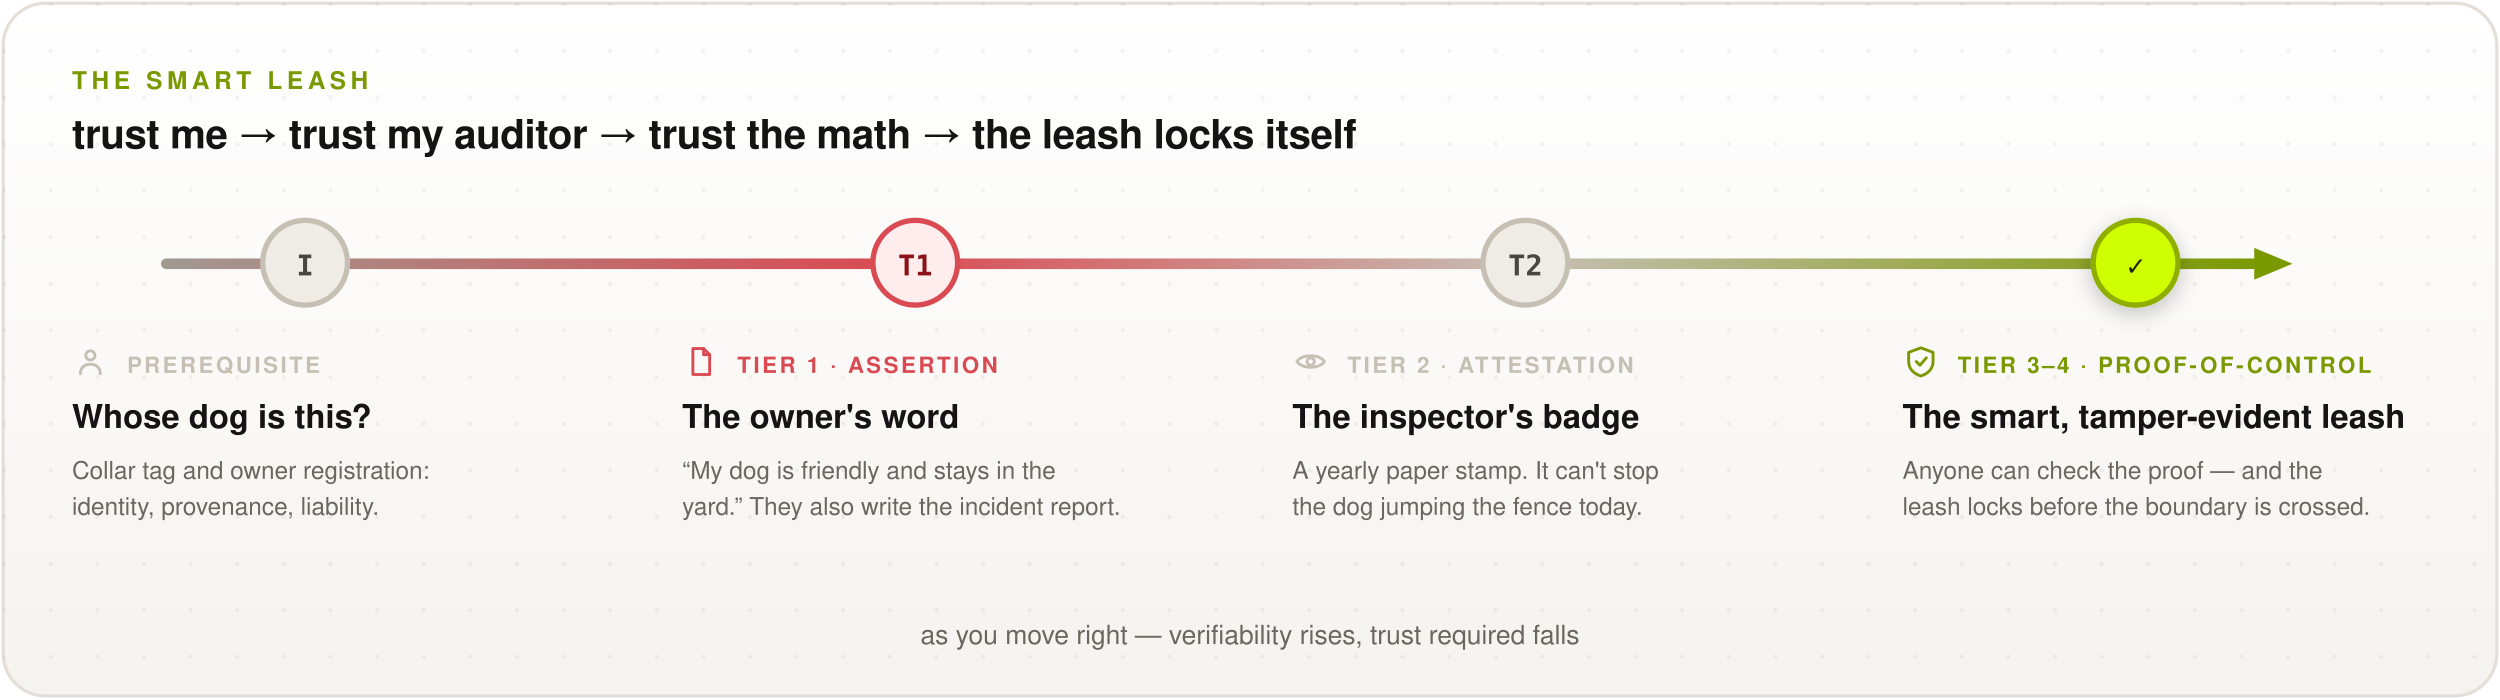
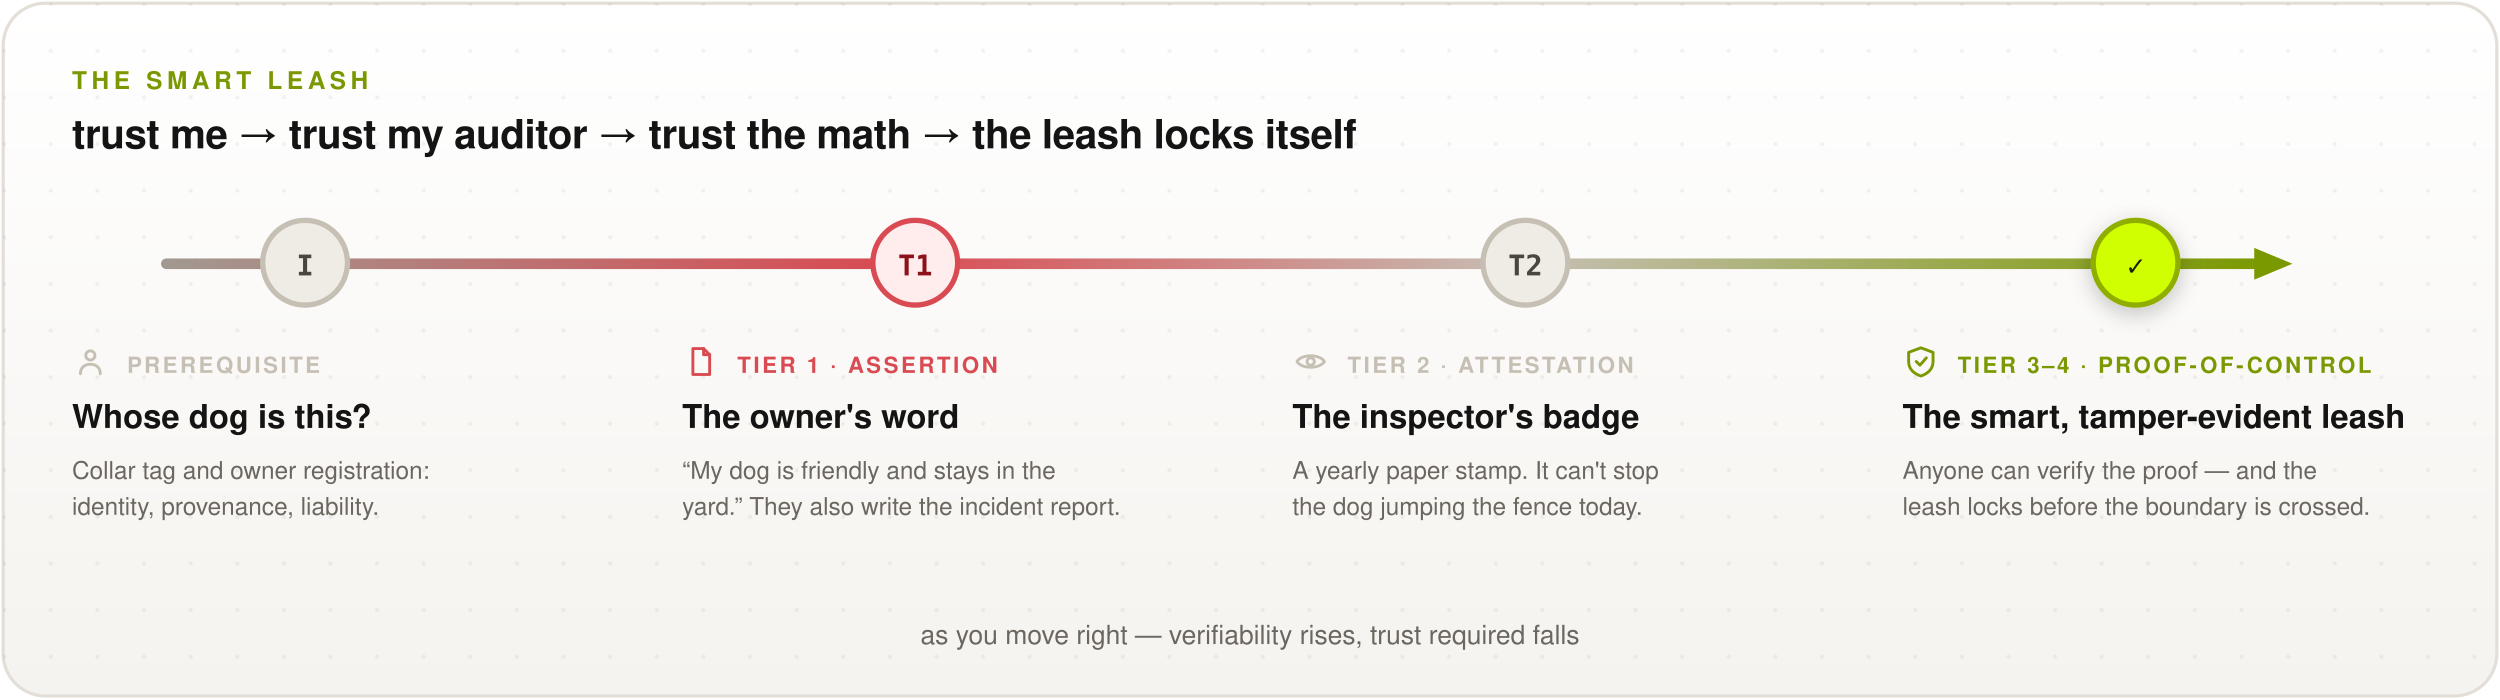
<svg xmlns="http://www.w3.org/2000/svg" width="1180" height="330" viewBox="0 0 1180 330" font-family="Montserrat,'Source Sans 3',-apple-system,'Segoe UI',Helvetica,Arial,sans-serif">
  <defs>
    <linearGradient id="gPanel" x1="0" y1="0" x2="0" y2="1">
      <stop offset="0" stop-color="#ffffff" />
      <stop offset="1" stop-color="#f5f3ef" />
    </linearGradient>
    <linearGradient id="gCard" x1="0" y1="0" x2="0" y2="1">
      <stop offset="0" stop-color="#ffffff" />
      <stop offset="1" stop-color="#f8f6f3" />
    </linearGradient>
    <linearGradient id="gWarm" x1="0" y1="0" x2="0" y2="1">
      <stop offset="0" stop-color="#efece6" />
      <stop offset="1" stop-color="#e6e2da" />
    </linearGradient>
    <linearGradient id="gLime" x1="0" y1="0" x2="0" y2="1">
      <stop offset="0" stop-color="#e4ff5c" />
      <stop offset="1" stop-color="#cfff04" />
    </linearGradient>
    <linearGradient id="gTint" x1="0" y1="0" x2="0" y2="1">
      <stop offset="0" stop-color="#f8ffd8" />
      <stop offset="1" stop-color="#eeffa8" />
    </linearGradient>
    <linearGradient id="gRed" x1="0" y1="0" x2="0" y2="1">
      <stop offset="0" stop-color="#ffeced" />
      <stop offset="1" stop-color="#ffdcde" />
    </linearGradient>
    <linearGradient id="gInk" x1="0" y1="0" x2="0" y2="1">
      <stop offset="0" stop-color="#242424" />
      <stop offset="1" stop-color="#0a0a0a" />
    </linearGradient>
    <linearGradient id="gGate" x1="0" y1="0" x2="0" y2="1">
      <stop offset="0" stop-color="#242424" />
      <stop offset="1" stop-color="#0a0a0a" />
    </linearGradient>
    <filter id="fShadow" x="-30%" y="-30%" width="160%" height="170%">
      <feDropShadow dx="0" dy="2.5" stdDeviation="4" flood-color="#000000" flood-opacity="0.16" />
    </filter>
    <filter id="fGlow" x="-60%" y="-60%" width="220%" height="220%">
      <feDropShadow dx="0" dy="3" stdDeviation="5" flood-color="#000000" flood-opacity="0.22" />
    </filter>
    <pattern id="pGrid" width="22" height="22" patternUnits="userSpaceOnUse">
      <circle cx="2" cy="2" r="1" fill="#0a0a0a" opacity="0.05" />
    </pattern>
  </defs>
  <rect x="1.5" y="1.5" width="1177" height="327" rx="20" fill="url(#gPanel)" stroke="#e3ded7" stroke-width="1.5" />
  <rect x="1.5" y="1.5" width="1177" height="327" rx="20" fill="url(#pGrid)" />
  <text x="34" y="42" font-size="11.5" font-weight="700" letter-spacing="2.2" fill="#7a9900">THE SMART LEASH</text>
  <text x="34" y="70" font-size="19" font-weight="700" letter-spacing="-0.2" fill="#141414">trust me → trust my auditor → trust the math → the leash locks itself</text>
  <defs>
    <linearGradient id="gLeash" x1="0" y1="0" x2="1" y2="0">
      <stop offset="0" stop-color="#a09a91" />
      <stop offset="0.35" stop-color="#d94a52" />
      <stop offset="0.65" stop-color="#c6bfb4" />
      <stop offset="1" stop-color="#7a9900" />
    </linearGradient>
  </defs>
  <rect x="76" y="122" width="990" height="5" rx="2.5" fill="url(#gLeash)" />
  <polygon points="1082,124.5 1064,117 1064,132" fill="#7a9900" />
  <circle cx="144" cy="124" r="20" fill="#efece6" stroke="#c6bfb4" stroke-width="2.5" />
  <text x="144" y="130" font-size="13.5" fill="#4a463f" text-anchor="middle" font-weight="700" font-family="ui-monospace,'SF Mono',Menlo,Consolas,monospace">I</text>
  <g transform="translate(34,162) scale(0.72)" fill="none" stroke="#c6bfb4" stroke-width="1.9" stroke-linecap="round" stroke-linejoin="round">
    <path d="M12 8 m-3 0 a3 3 0 1 0 6 0 a3 3 0 1 0 -6 0" />
    <path d="M5.5 20 C5.5 15.8 8.4 13.8 12 13.8 C15.6 13.8 18.5 15.8 18.5 20" />
  </g>
  <text x="60" y="176" font-size="10.5" fill="#c6bfb4" text-anchor="start" font-weight="700" letter-spacing="1.2">PREREQUISITE</text>
  <text x="34" y="202" font-size="15.5" fill="#141414" text-anchor="start" font-weight="700">Whose dog is this?</text>
  <text x="34" y="226" font-size="11.5" fill="#6b665f" text-anchor="start">Collar tag and owner registration:</text>
  <text x="34" y="243" font-size="11.5" fill="#6b665f" text-anchor="start">identity, provenance, liability.</text>
  <circle cx="432" cy="124" r="20" fill="#ffeced" stroke="#d94a52" stroke-width="2.5" />
  <text x="432" y="130" font-size="13.5" fill="#8c1119" text-anchor="middle" font-weight="700" font-family="ui-monospace,'SF Mono',Menlo,Consolas,monospace">T1</text>
  <g transform="translate(322,162) scale(0.72)" fill="none" stroke="#d94a52" stroke-width="1.9" stroke-linecap="round" stroke-linejoin="round">
    <path d="M7 3.5 H14 L18 7.5 V20.5 H7 Z" />
    <path d="M14 3.5 V7.5 H18" />
  </g>
  <text x="348" y="176" font-size="10.5" fill="#d94a52" text-anchor="start" font-weight="700" letter-spacing="1.2">TIER 1 · ASSERTION</text>
  <text x="322" y="202" font-size="15.5" fill="#141414" text-anchor="start" font-weight="700">The owner's word</text>
  <text x="322" y="226" font-size="11.5" fill="#6b665f" text-anchor="start">“My dog is friendly and stays in the</text>
  <text x="322" y="243" font-size="11.5" fill="#6b665f" text-anchor="start">yard.” They also write the incident report.</text>
  <circle cx="720" cy="124" r="20" fill="#efece6" stroke="#c6bfb4" stroke-width="2.5" />
  <text x="720" y="130" font-size="13.5" fill="#4a463f" text-anchor="middle" font-weight="700" font-family="ui-monospace,'SF Mono',Menlo,Consolas,monospace">T2</text>
  <g transform="translate(610,162) scale(0.72)" fill="none" stroke="#c6bfb4" stroke-width="1.9" stroke-linecap="round" stroke-linejoin="round">
    <path d="M3 12 C6 7 18 7 21 12 C18 17 6 17 3 12 Z" />
    <path d="M12 12 m-2.4 0 a2.4 2.4 0 1 0 4.8 0 a2.4 2.4 0 1 0 -4.8 0" />
  </g>
  <text x="636" y="176" font-size="10.5" fill="#c6bfb4" text-anchor="start" font-weight="700" letter-spacing="1.2">TIER 2 · ATTESTATION</text>
  <text x="610" y="202" font-size="15.5" fill="#141414" text-anchor="start" font-weight="700">The inspector's badge</text>
  <text x="610" y="226" font-size="11.5" fill="#6b665f" text-anchor="start">A yearly paper stamp. It can't stop</text>
  <text x="610" y="243" font-size="11.5" fill="#6b665f" text-anchor="start">the dog jumping the fence today.</text>
  <circle cx="1008" cy="124" r="20" fill="#cfff04" stroke="#8fae00" stroke-width="2.5" filter="url(#fGlow)" />
  <text x="1008" y="130" font-size="13.5" fill="#1a2000" text-anchor="middle" font-weight="700" font-family="ui-monospace,'SF Mono',Menlo,Consolas,monospace">✓</text>
  <g transform="translate(898,162) scale(0.72)" fill="none" stroke="#7a9900" stroke-width="1.9" stroke-linecap="round" stroke-linejoin="round">
    <path d="M12 3 L20 6 V12 C20 17 16.5 20 12 21.5 C7.5 20 4 17 4 12 V6 Z" />
    <path d="M9 12 L11.4 14.4 L15.6 9.6" />
  </g>
  <text x="924" y="176" font-size="10.5" fill="#7a9900" text-anchor="start" font-weight="700" letter-spacing="1.2">TIER 3–4 · PROOF-OF-CONTROL</text>
  <text x="898" y="202" font-size="15.5" fill="#141414" text-anchor="start" font-weight="700">The smart, tamper-evident leash</text>
-   <text x="898" y="226" font-size="11.5" fill="#6b665f" text-anchor="start">Anyone can check the proof — and the</text>
+   <text x="898" y="226" font-size="11.5" fill="#6b665f" text-anchor="start">Anyone can verify the proof — and the</text>
  <text x="898" y="243" font-size="11.5" fill="#6b665f" text-anchor="start">leash locks before the boundary is crossed.</text>
  <text x="590.0" y="304" font-size="12.5" fill="#6b665f" text-anchor="middle">as you move right — verifiability rises, trust required falls</text>
</svg>
